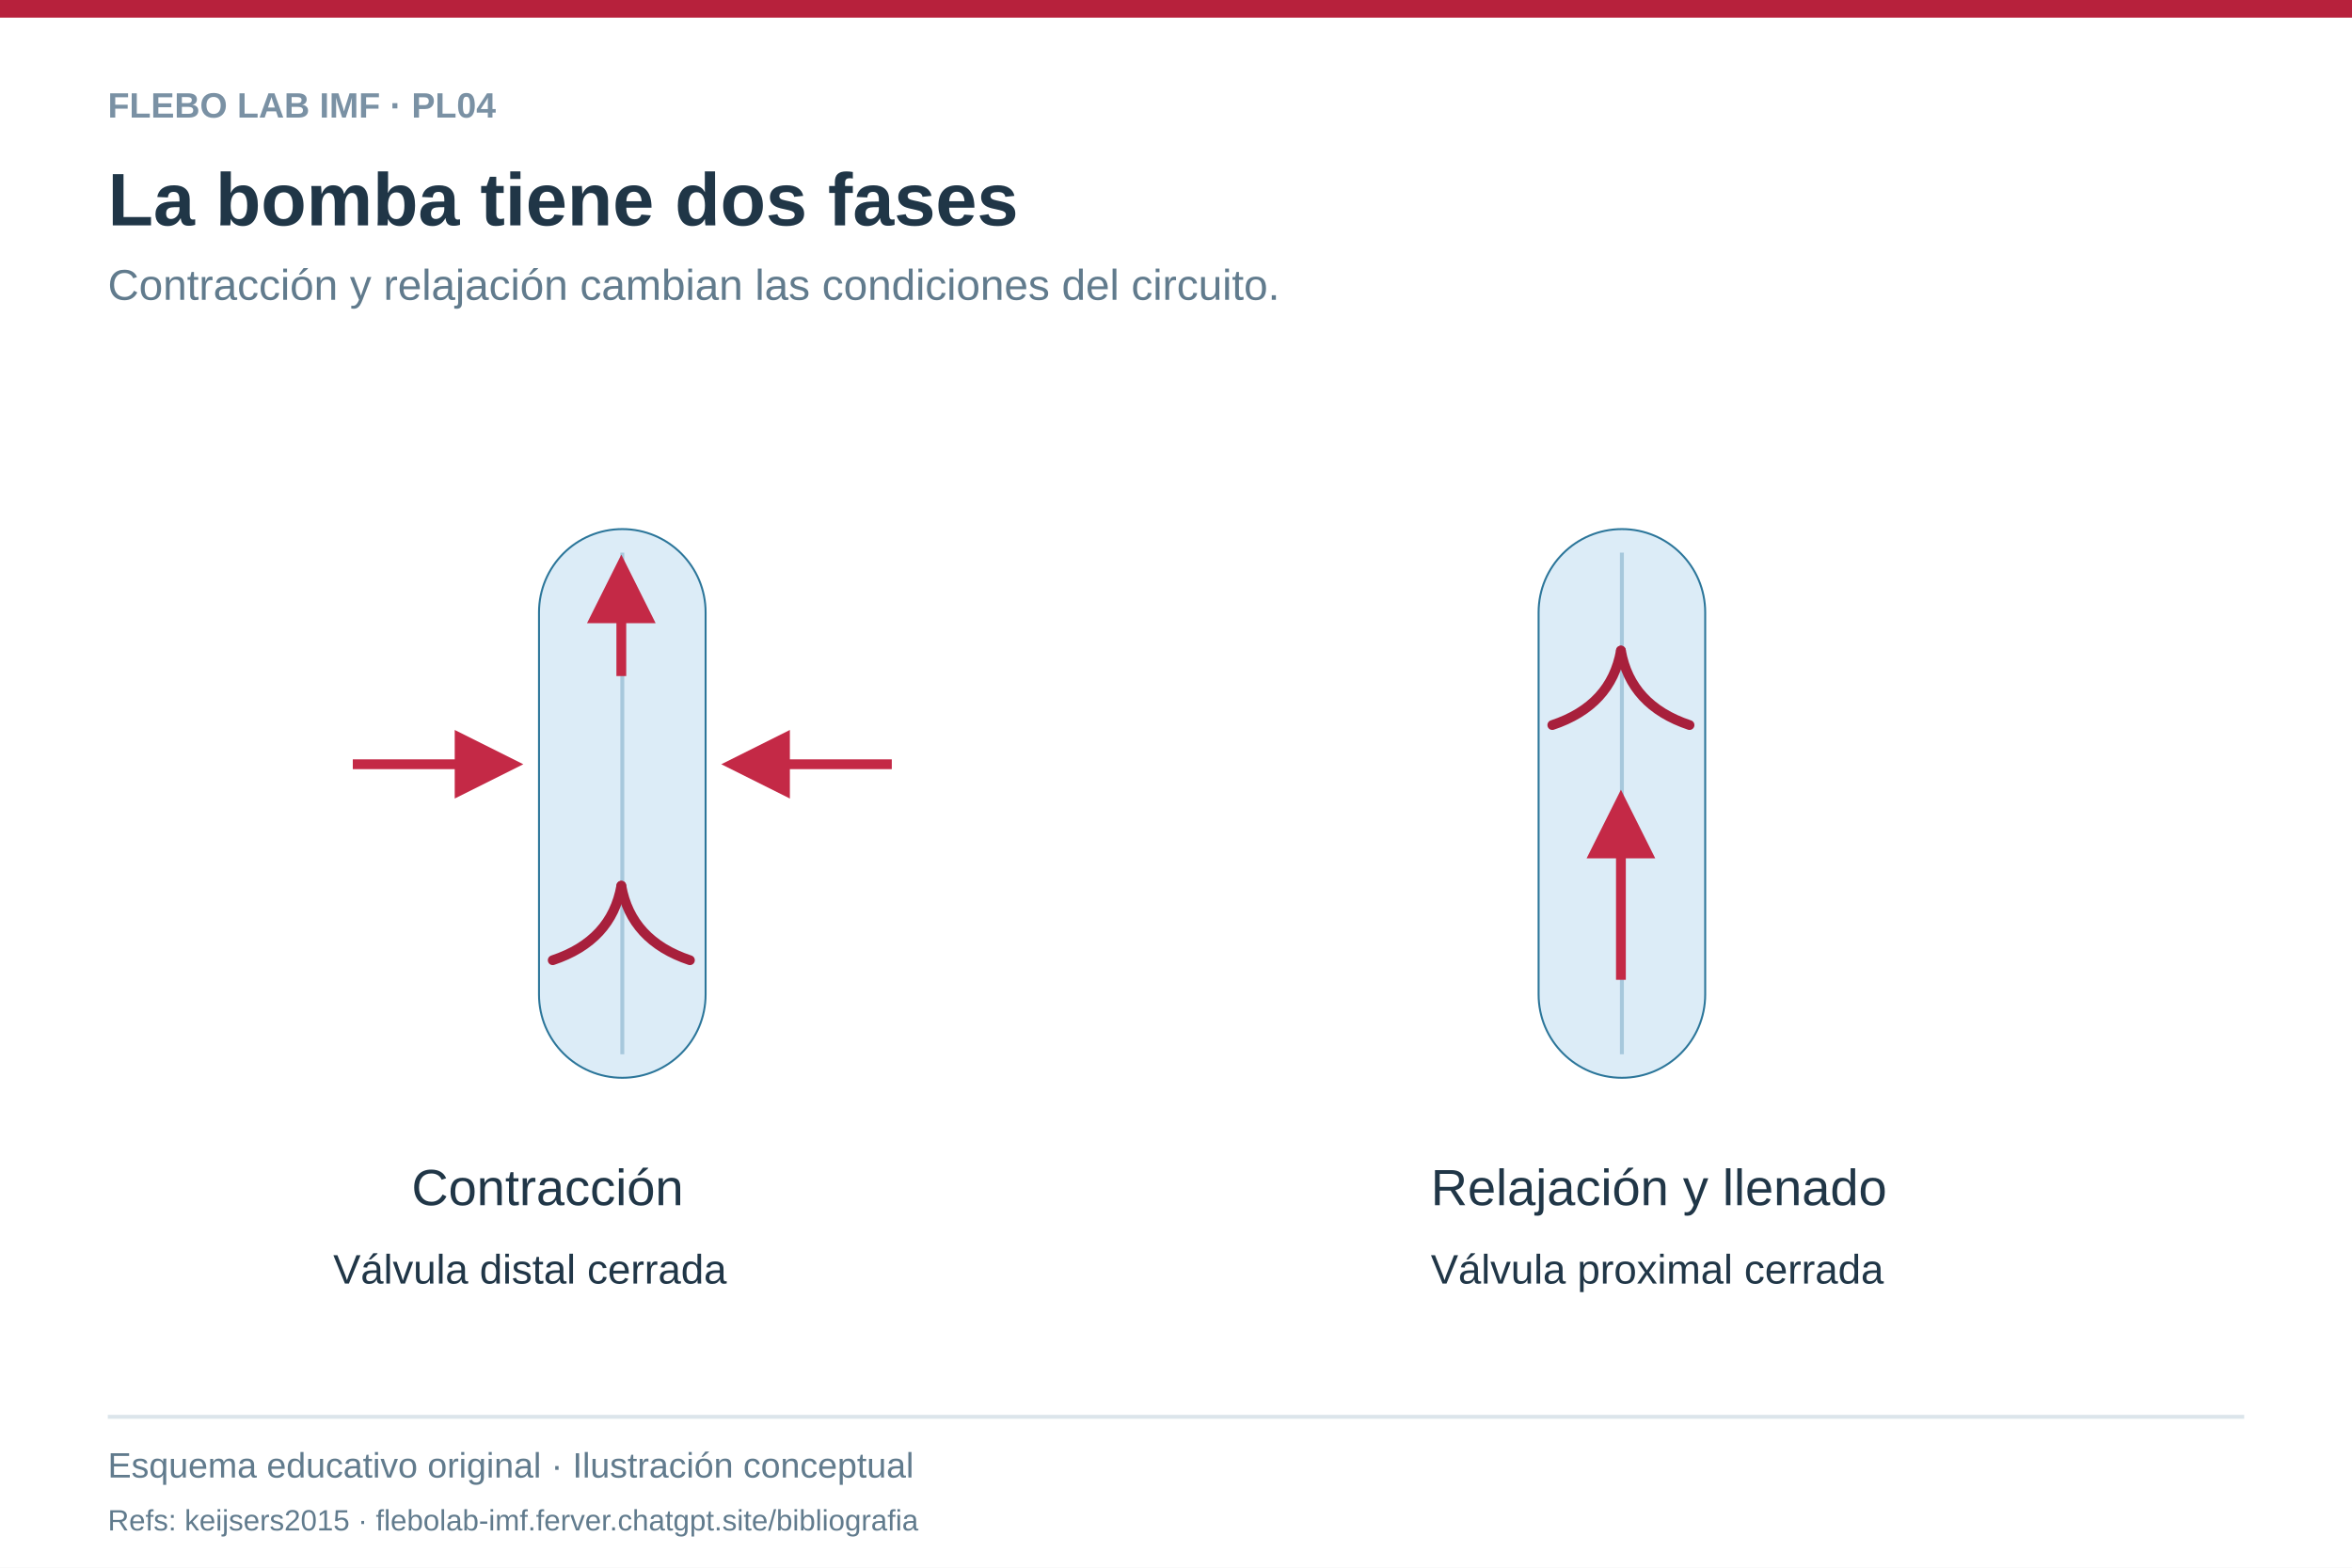
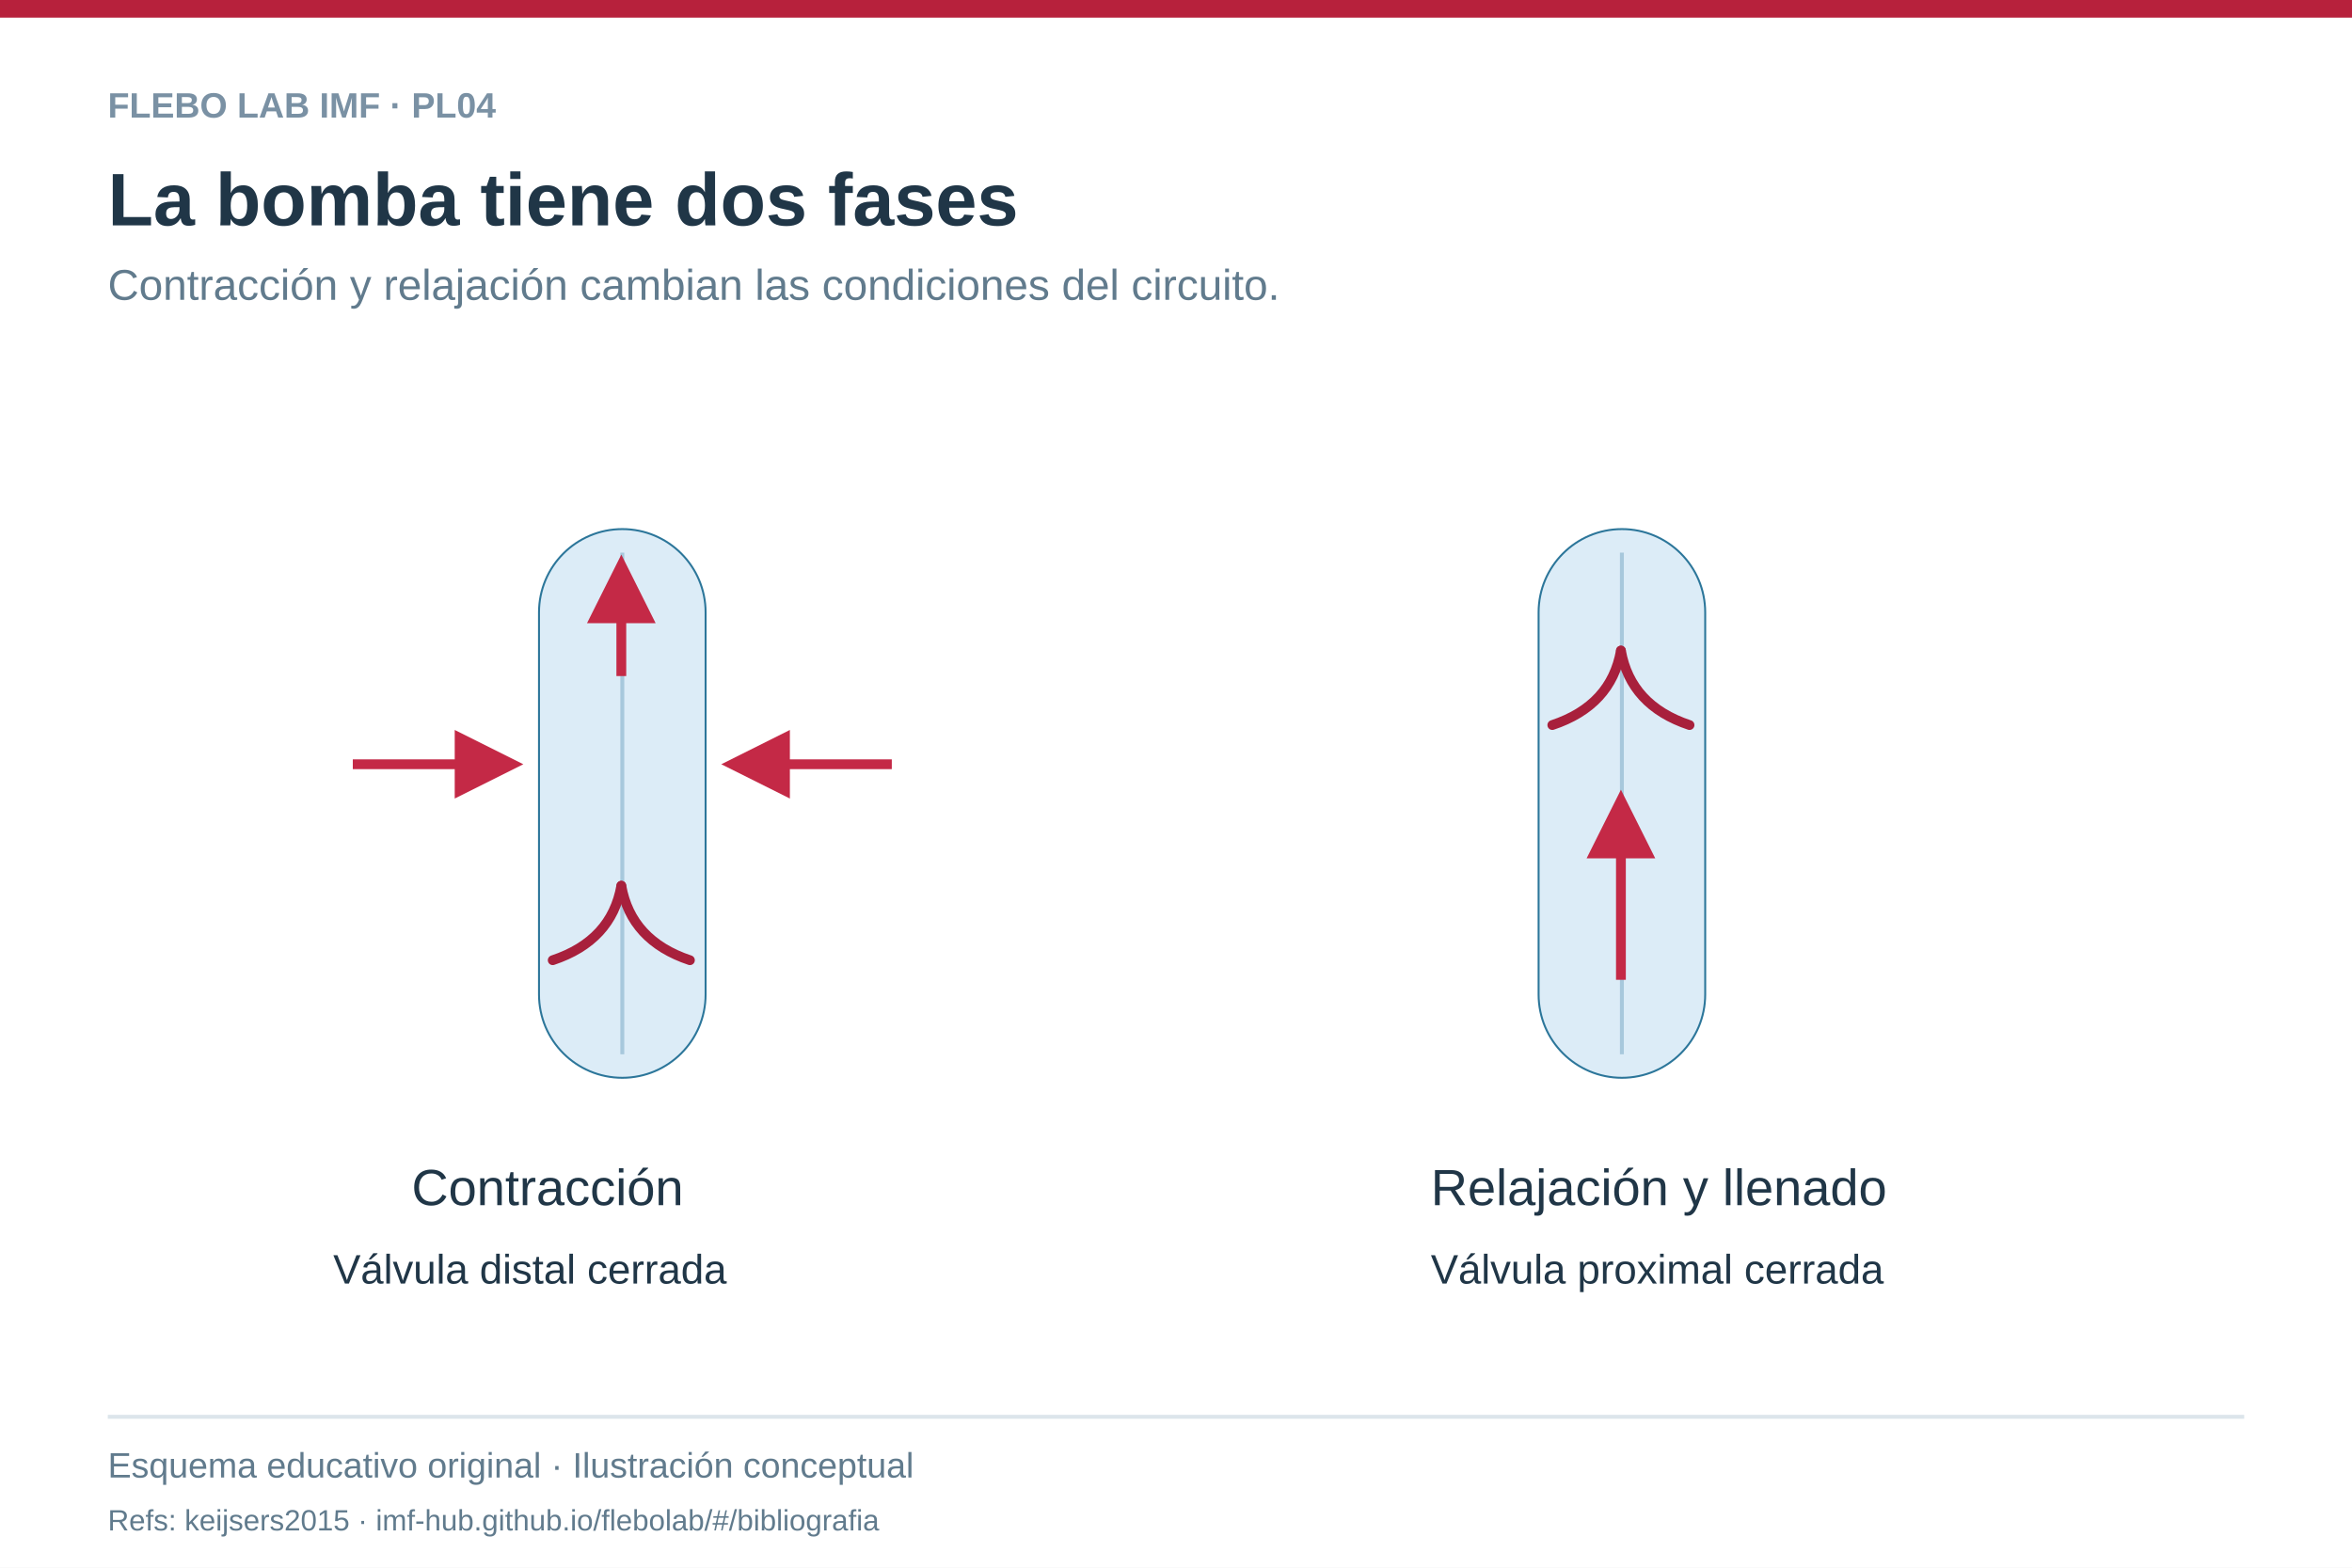
<svg xmlns="http://www.w3.org/2000/svg" width="1200" height="800" viewBox="0 0 1200 800" role="img" aria-labelledby="title desc">
  <defs>
    <marker id="arrow" viewBox="0 0 10 10" refX="8" refY="5" markerWidth="7" markerHeight="7" orient="auto-start-reverse">
      <path d="M0,0 L10,5 L0,10 z" fill="context-stroke" />
    </marker>
  </defs>
  <style>text{font-family:Arial,Helvetica,sans-serif}.static{display:none}@media(prefers-reduced-motion:reduce){.moving{display:none}.static{display:inline}}</style>
  <rect width="1200" height="800" fill="#fff" />
  <rect width="1200" height="9" fill="#b7213c" />
  <text x="55" y="60" fill="#7a91a4" font-size="18" font-weight="700" text-anchor="start">FLEBO LAB IMF · PL04</text>
  <text x="55" y="115" fill="#203647" font-size="38" font-weight="700" text-anchor="start">La bomba tiene dos fases</text>
  <text x="55" y="153" fill="#617b8d" font-size="22" font-weight="400" text-anchor="start">Contracción y relajación cambian las condiciones del circuito.</text>
  <rect x="275" y="270" width="85" height="280" rx="42.5" fill="#dcecf7" stroke="#2c769a" />
  <line x1="317.5" y1="282" x2="317.5" y2="538" stroke="#a7c8dc" stroke-width="2" />
  <line x1="180" y1="390" x2="260" y2="390" stroke="#c42946" stroke-width="5" marker-end="url(#arrow)" />
  <line x1="455" y1="390" x2="375" y2="390" stroke="#c42946" stroke-width="5" marker-end="url(#arrow)" />
  <line x1="317" y1="345" x2="317" y2="290" stroke="#c42946" stroke-width="5" marker-end="url(#arrow)" />
  <path d="M282,490 Q312,480 317,452" fill="none" stroke="#a8203c" stroke-width="5" stroke-linecap="round" />
  <path d="M352,490 Q322,480 317,452" fill="none" stroke="#a8203c" stroke-width="5" stroke-linecap="round" />
  <text x="210" y="615" fill="#203647" font-size="26" font-weight="400" text-anchor="start">Contracción</text>
  <text x="170" y="655" fill="#203647" font-size="21" font-weight="400" text-anchor="start">Válvula distal cerrada</text>
  <rect x="785" y="270" width="85" height="280" rx="42.5" fill="#dcecf7" stroke="#2c769a" />
  <line x1="827.5" y1="282" x2="827.5" y2="538" stroke="#a7c8dc" stroke-width="2" />
  <line x1="827" y1="500" x2="827" y2="410" stroke="#c42946" stroke-width="5" marker-end="url(#arrow)" />
  <path d="M792,370 Q822,360 827,332" fill="none" stroke="#a8203c" stroke-width="5" stroke-linecap="round" />
  <path d="M862,370 Q832,360 827,332" fill="none" stroke="#a8203c" stroke-width="5" stroke-linecap="round" />
  <text x="730" y="615" fill="#203647" font-size="26" font-weight="400" text-anchor="start">Relajación y llenado</text>
  <text x="730" y="655" fill="#203647" font-size="21" font-weight="400" text-anchor="start">Válvula proximal cerrada</text>
  <line x1="55" y1="723" x2="1145" y2="723" stroke="#dce5eb" stroke-width="2" />
  <text x="55" y="754" fill="#617b8d" font-size="18" font-weight="400" text-anchor="start">Esquema educativo original · Ilustración conceptual</text>
-   <text x="55" y="781" fill="#617b8d" font-size="15" font-weight="400" text-anchor="start">Refs: keijsers2015 · flebolab-imf.ferver.chatgpt.site/bibliografia</text>
+   <text x="55" y="781" fill="#617b8d" font-size="15" font-weight="400" text-anchor="start">Refs: keijsers2015 · imf-hub.github.io/flebolab/#/bibliografia</text>
</svg>
